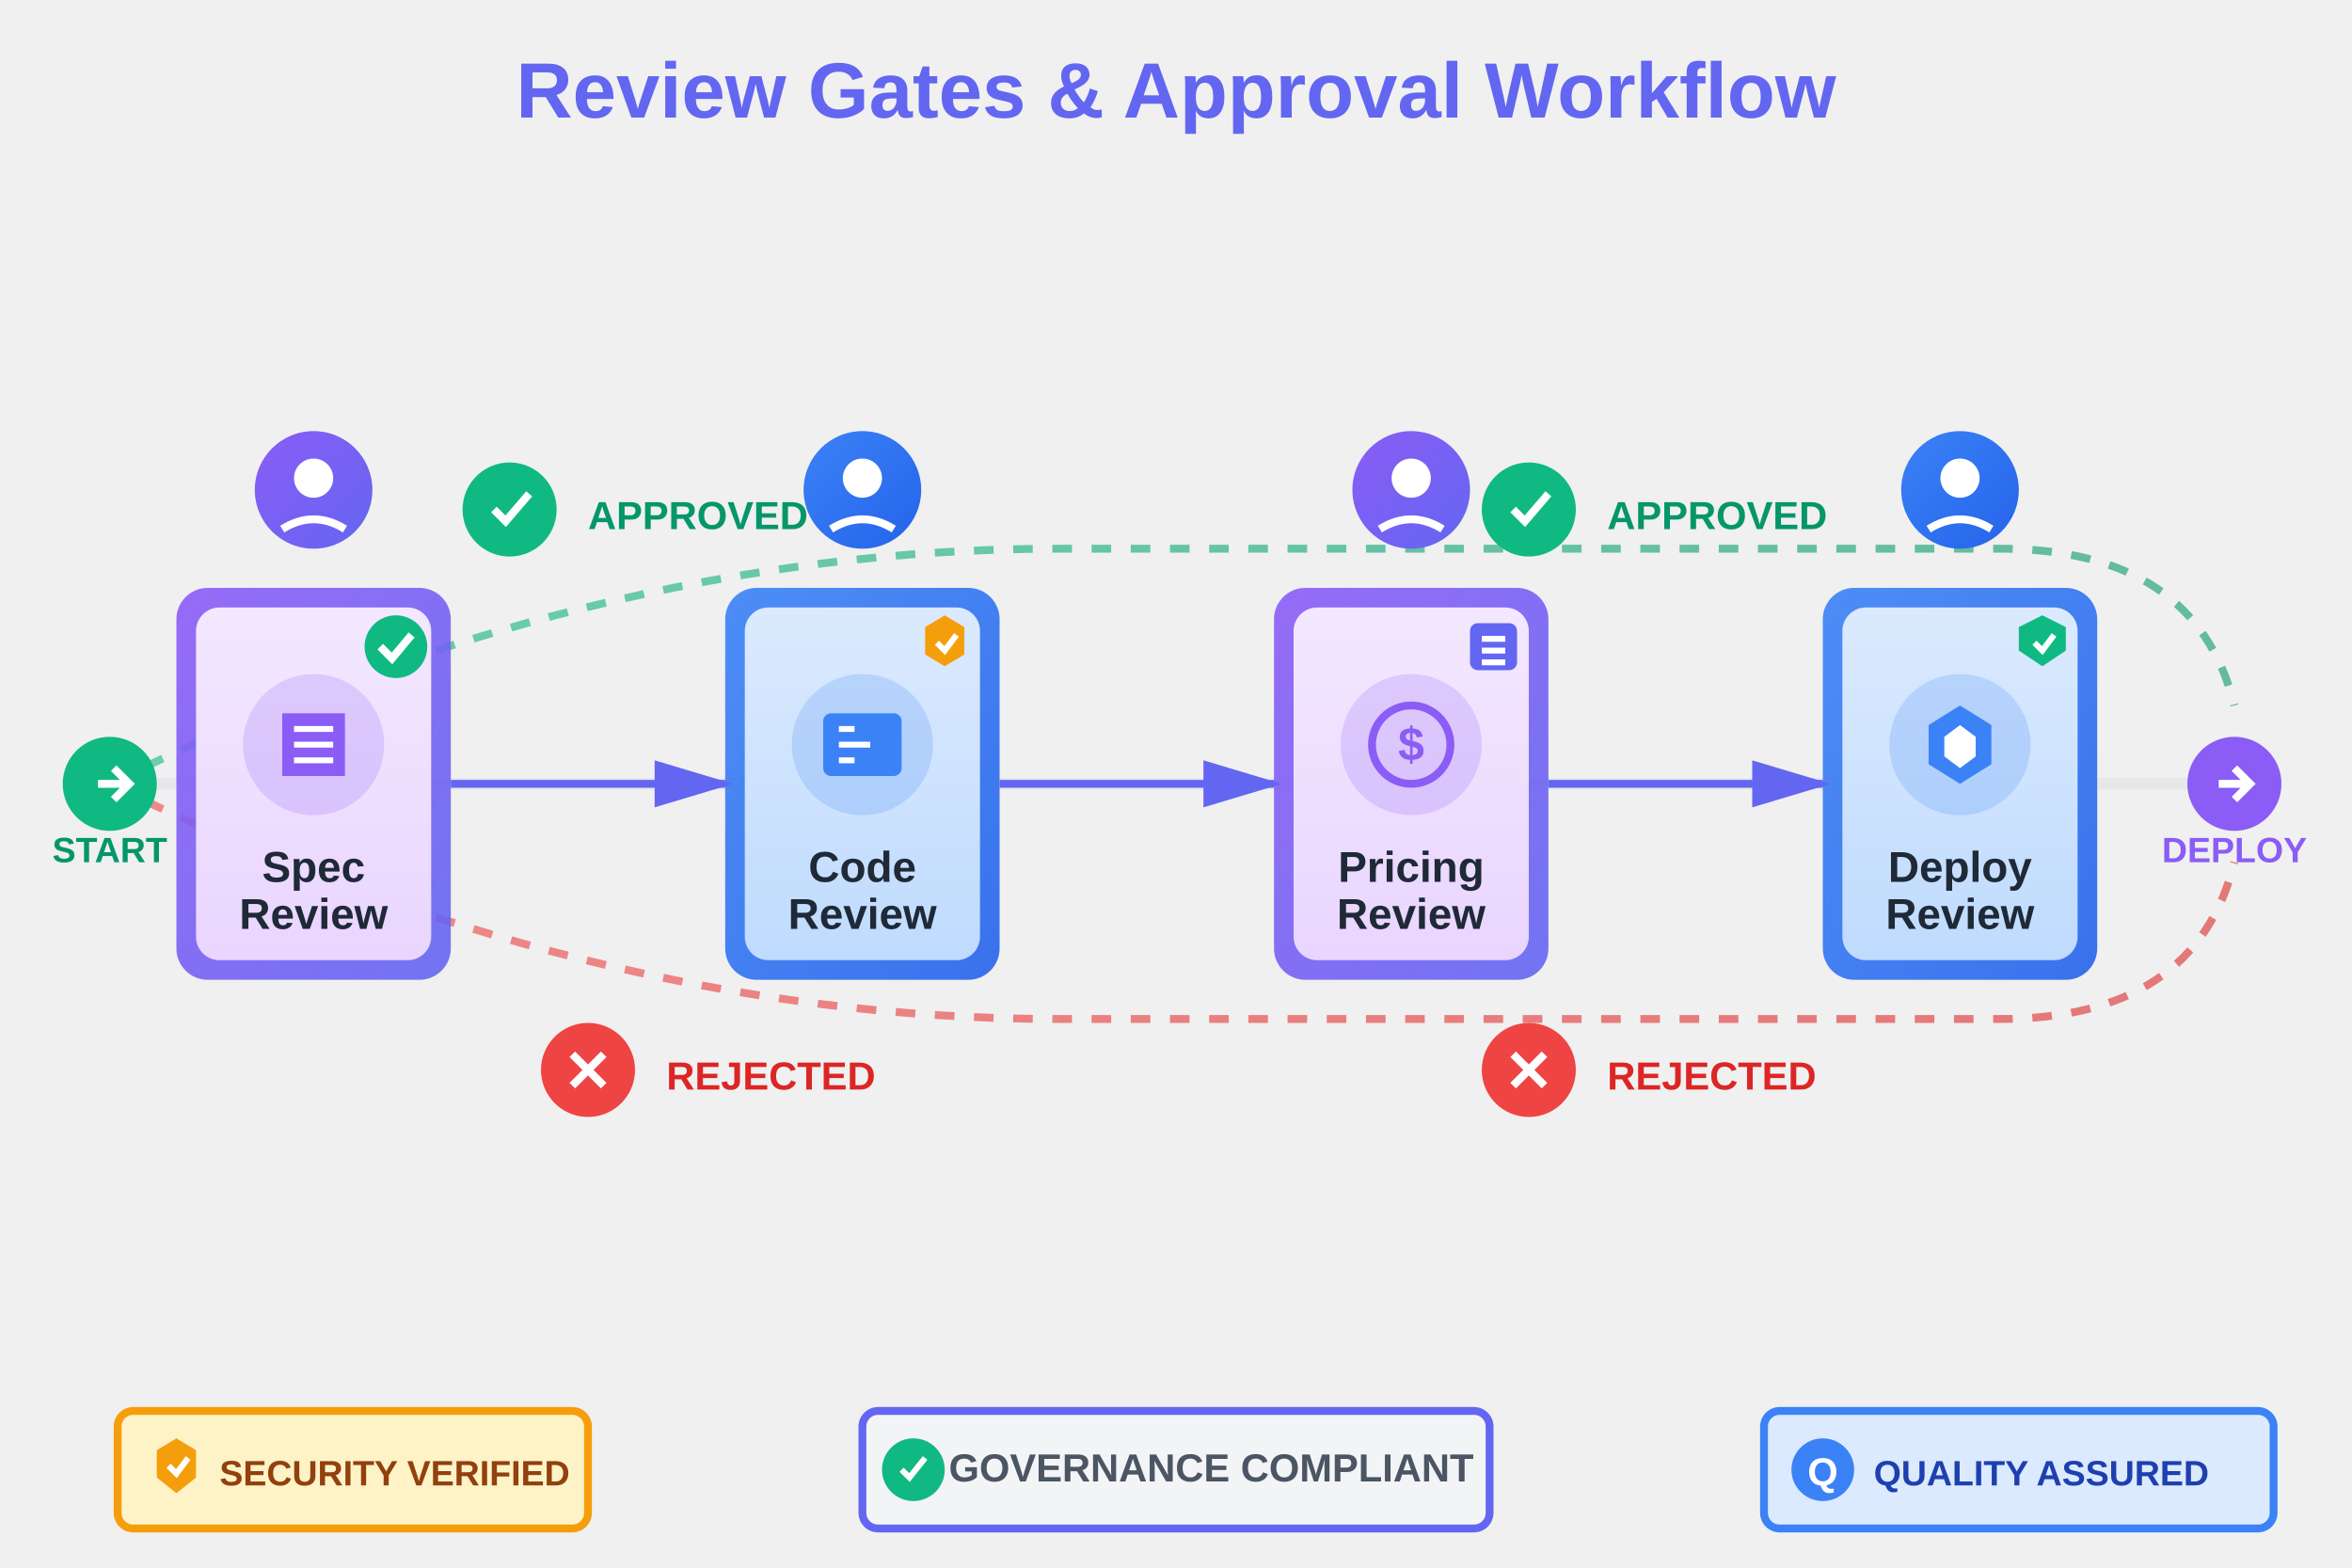
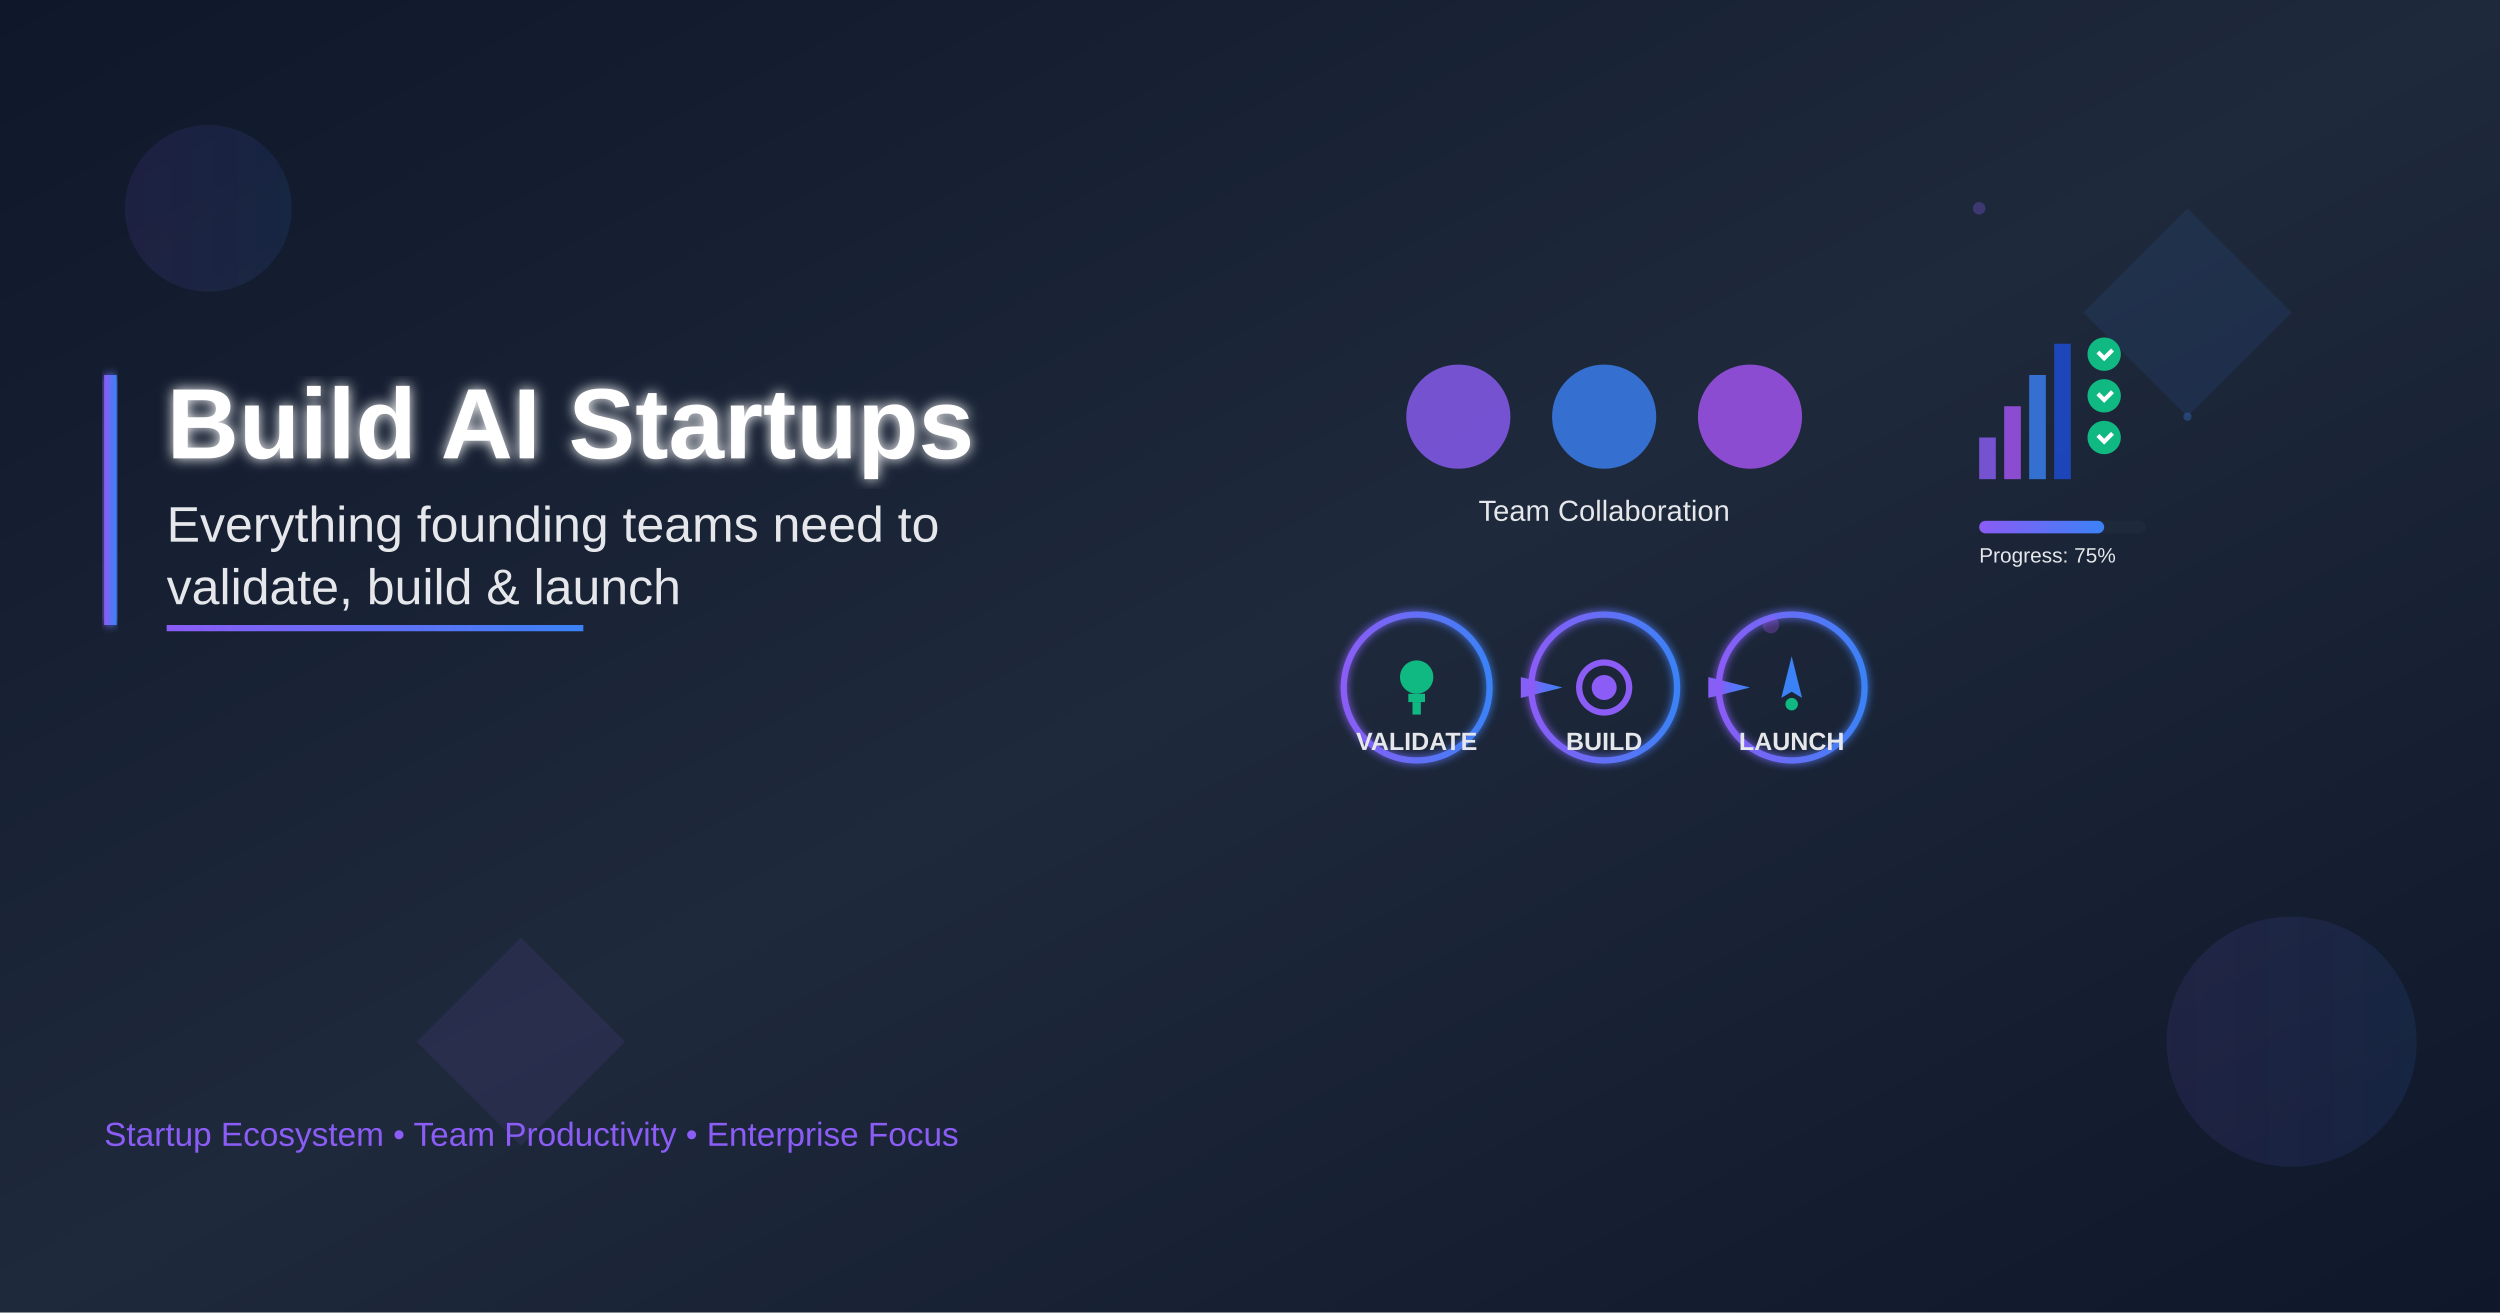
- <svg xmlns="http://www.w3.org/2000/svg" viewBox="0 0 600 400" width="600" height="400">
+ <svg xmlns="http://www.w3.org/2000/svg" width="1200" height="630" viewBox="0 0 1200 630">
  <defs>
-     <linearGradient id="purpleGrad" x1="0%" y1="0%" x2="100%" y2="100%">
+     <linearGradient id="bgGradient" x1="0%" y1="0%" x2="100%" y2="100%">
+       <stop offset="0%" style="stop-color:#0F172A;stop-opacity:1" />
+       <stop offset="50%" style="stop-color:#1E293B;stop-opacity:1" />
+       <stop offset="100%" style="stop-color:#0F172A;stop-opacity:1" />
+     </linearGradient>
+     <linearGradient id="purpleBlue" x1="0%" y1="0%" x2="100%" y2="0%">
      <stop offset="0%" style="stop-color:#8B5CF6;stop-opacity:1" />
-       <stop offset="100%" style="stop-color:#6366F1;stop-opacity:1" />
+       <stop offset="100%" style="stop-color:#3B82F6;stop-opacity:1" />
    </linearGradient>
-     <linearGradient id="blueGrad" x1="0%" y1="0%" x2="100%" y2="100%">
-       <stop offset="0%" style="stop-color:#3B82F6;stop-opacity:1" />
-       <stop offset="100%" style="stop-color:#2563EB;stop-opacity:1" />
-     </linearGradient>
-     <linearGradient id="approveGrad" x1="0%" y1="0%" x2="100%" y2="0%">
-       <stop offset="0%" style="stop-color:#10B981;stop-opacity:1" />
-       <stop offset="100%" style="stop-color:#059669;stop-opacity:1" />
-     </linearGradient>
-     <linearGradient id="rejectGrad" x1="0%" y1="0%" x2="100%" y2="0%">
-       <stop offset="0%" style="stop-color:#EF4444;stop-opacity:1" />
-       <stop offset="100%" style="stop-color:#DC2626;stop-opacity:1" />
-     </linearGradient>
-     <linearGradient id="lightPurpleGrad" x1="0%" y1="0%" x2="0%" y2="100%">
-       <stop offset="0%" style="stop-color:#F3E8FF;stop-opacity:1" />
-       <stop offset="100%" style="stop-color:#E9D5FF;stop-opacity:1" />
-     </linearGradient>
-     <linearGradient id="lightBlueGrad" x1="0%" y1="0%" x2="0%" y2="100%">
-       <stop offset="0%" style="stop-color:#DBEAFE;stop-opacity:1" />
-       <stop offset="100%" style="stop-color:#BFDBFE;stop-opacity:1" />
-     </linearGradient>
-     <marker id="arrowhead" markerWidth="10" markerHeight="10" refX="9" refY="3" orient="auto">
-       <polygon points="0 0, 10 3, 0 6" fill="#6366F1" />
-     </marker>
+     <filter id="glow">
+       <feGaussianBlur stdDeviation="3" result="coloredBlur" />
+       <feMerge>
+         <feMergeNode in="coloredBlur" />
+         <feMergeNode in="SourceGraphic" />
+       </feMerge>
+     </filter>
+     <filter id="subtleGlow">
+       <feGaussianBlur stdDeviation="2" result="coloredBlur" />
+       <feMerge>
+         <feMergeNode in="coloredBlur" />
+         <feMergeNode in="SourceGraphic" />
+       </feMerge>
+     </filter>
  </defs>
-   <text x="300" y="30" font-family="Arial, sans-serif" font-size="20" font-weight="bold" fill="#6366F1" text-anchor="middle">Review Gates &amp; Approval Workflow</text>
-   <path d="M 28 200 L 570 200" stroke="#E5E7EB" stroke-width="3" fill="none" />
-   <path d="M 28 200 Q 150 140 270 140 Q 390 140 510 140 Q 560 140 570 180" stroke="url(#approveGrad)" stroke-width="2" fill="none" stroke-dasharray="5,5" opacity="0.6" />
-   <path d="M 28 200 Q 150 260 270 260 Q 390 260 510 260 Q 560 260 570 220" stroke="url(#rejectGrad)" stroke-width="2" fill="none" stroke-dasharray="5,5" opacity="0.6" />
-   <g transform="translate(80, 200)">
-     <rect x="-35" y="-50" width="70" height="100" rx="8" fill="url(#purpleGrad)" opacity="0.9" />
-     <rect x="-30" y="-45" width="60" height="90" rx="6" fill="url(#lightPurpleGrad)" />
-     <circle cx="0" cy="-10" r="18" fill="#8B5CF6" opacity="0.2" />
-     <path d="M -8 -18 L 8 -18 L 8 -2 L -8 -2 Z" fill="#8B5CF6" />
-     <line x1="-5" y1="-14" x2="5" y2="-14" stroke="white" stroke-width="1.5" />
-     <line x1="-5" y1="-10" x2="5" y2="-10" stroke="white" stroke-width="1.5" />
-     <line x1="-5" y1="-6" x2="5" y2="-6" stroke="white" stroke-width="1.5" />
-     <text x="0" y="25" font-family="Arial, sans-serif" font-size="11" font-weight="bold" fill="#1F2937" text-anchor="middle">Spec</text>
-     <text x="0" y="37" font-family="Arial, sans-serif" font-size="11" font-weight="bold" fill="#1F2937" text-anchor="middle">Review</text>
-     <circle cx="0" cy="-75" r="15" fill="url(#purpleGrad)" />
-     <circle cx="0" cy="-78" r="5" fill="white" />
-     <path d="M -8 -65 Q 0 -70 8 -65" stroke="white" stroke-width="2" fill="none" />
-     <circle cx="21" cy="-35" r="8" fill="#10B981" />
-     <path d="M 17 -35 L 20 -32 L 25 -38" stroke="white" stroke-width="2" fill="none" />
+   <rect width="1200" height="630" fill="url(#bgGradient)" />
+   <g opacity="0.1">
+     <circle cx="100" cy="100" r="40" fill="url(#purpleBlue)" />
+     <circle cx="1100" cy="500" r="60" fill="url(#purpleBlue)" />
+     <polygon points="200,500 250,450 300,500 250,550" fill="#8B5CF6" />
+     <polygon points="1000,150 1050,100 1100,150 1050,200" fill="#3B82F6" />
  </g>
-   <g transform="translate(220, 200)">
-     <rect x="-35" y="-50" width="70" height="100" rx="8" fill="url(#blueGrad)" opacity="0.9" />
-     <rect x="-30" y="-45" width="60" height="90" rx="6" fill="url(#lightBlueGrad)" />
-     <circle cx="0" cy="-10" r="18" fill="#3B82F6" opacity="0.2" />
-     <rect x="-10" y="-18" width="20" height="16" rx="2" fill="#3B82F6" />
-     <line x1="-6" y1="-14" x2="-2" y2="-14" stroke="white" stroke-width="1.5" />
-     <line x1="-6" y1="-10" x2="2" y2="-10" stroke="white" stroke-width="1.5" />
-     <line x1="-6" y1="-6" x2="-2" y2="-6" stroke="white" stroke-width="1.5" />
-     <text x="0" y="25" font-family="Arial, sans-serif" font-size="11" font-weight="bold" fill="#1F2937" text-anchor="middle">Code</text>
-     <text x="0" y="37" font-family="Arial, sans-serif" font-size="11" font-weight="bold" fill="#1F2937" text-anchor="middle">Review</text>
-     <circle cx="0" cy="-75" r="15" fill="url(#blueGrad)" />
-     <circle cx="0" cy="-78" r="5" fill="white" />
-     <path d="M -8 -65 Q 0 -70 8 -65" stroke="white" stroke-width="2" fill="none" />
-     <g transform="translate(21, -35)">
-       <path d="M 0 -8 L 5 -5 L 5 2 L 0 5 L -5 2 L -5 -5 Z" fill="#F59E0B" />
-       <path d="M -2 -1 L 0 1 L 3 -3" stroke="white" stroke-width="1.5" fill="none" />
+   <g>
+     <g>
+       <rect x="50" y="180" width="6" height="120" fill="url(#purpleBlue)" filter="url(#subtleGlow)" />
+       <text x="80" y="220" font-family="Arial, sans-serif" font-size="48" font-weight="bold" fill="white" filter="url(#glow)">
+         Build AI Startups
+       </text>
+       <text x="80" y="260" font-family="Arial, sans-serif" font-size="24" font-weight="500" fill="#E5E7EB">
+         Everything founding teams need to
+       </text>
+       <text x="80" y="290" font-family="Arial, sans-serif" font-size="24" font-weight="500" fill="#E5E7EB">
+         validate, build &amp; launch
+       </text>
+       <rect x="80" y="300" width="200" height="3" fill="url(#purpleBlue)" />
+     </g>
+     <g transform="translate(600, 0)">
+       <g transform="translate(50, 120)">
+         <circle cx="50" cy="80" r="25" fill="#8B5CF6" opacity="0.8" />
+         <circle cx="120" cy="80" r="25" fill="#3B82F6" opacity="0.8" />
+         <circle cx="190" cy="80" r="25" fill="#A855F7" opacity="0.8" />
+         <line x1="75" y1="80" x2="95" y2="80" stroke="url(#purpleBlue)" stroke-width="3" opacity="0.6" />
+         <line x1="145" y1="80" x2="165" y2="80" stroke="url(#purpleBlue)" stroke-width="3" opacity="0.6" />
+         <text x="120" y="130" font-family="Arial, sans-serif" font-size="14" font-weight="500" fill="#E5E7EB" text-anchor="middle">
+           Team Collaboration
+         </text>
+       </g>
+       <g transform="translate(0, 250)">
+         <g>
+           <circle cx="80" cy="80" r="35" fill="none" stroke="url(#purpleBlue)" stroke-width="3" filter="url(#subtleGlow)" />
+           <circle cx="80" cy="75" r="8" fill="#10B981" />
+           <rect x="76" y="83" width="8" height="4" fill="#10B981" />
+           <rect x="78" y="87" width="4" height="6" fill="#10B981" />
+           <text x="80" y="110" font-family="Arial, sans-serif" font-size="12" font-weight="600" fill="#E5E7EB" text-anchor="middle">
+             VALIDATE
+           </text>
+         </g>
+         <polygon points="130,75 150,80 130,85" fill="url(#purpleBlue)" />
+         <line x1="115" y1="80" x2="130" y2="80" stroke="url(#purpleBlue)" stroke-width="2" />
+         <g transform="translate(90, 0)">
+           <circle cx="80" cy="80" r="35" fill="none" stroke="url(#purpleBlue)" stroke-width="3" filter="url(#subtleGlow)" />
+           <circle cx="80" cy="80" r="12" fill="none" stroke="#8B5CF6" stroke-width="3" />
+           <circle cx="80" cy="80" r="6" fill="#8B5CF6" />
+           <text x="80" y="110" font-family="Arial, sans-serif" font-size="12" font-weight="600" fill="#E5E7EB" text-anchor="middle">
+             BUILD
+           </text>
+         </g>
+         <polygon points="220,75 240,80 220,85" fill="url(#purpleBlue)" />
+         <line x1="205" y1="80" x2="220" y2="80" stroke="url(#purpleBlue)" stroke-width="2" />
+         <g transform="translate(180, 0)">
+           <circle cx="80" cy="80" r="35" fill="none" stroke="url(#purpleBlue)" stroke-width="3" filter="url(#subtleGlow)" />
+           <polygon points="80,65 85,85 80,82 75,85" fill="#3B82F6" />
+           <circle cx="80" cy="88" r="3" fill="#10B981" />
+           <text x="80" y="110" font-family="Arial, sans-serif" font-size="12" font-weight="600" fill="#E5E7EB" text-anchor="middle">
+             LAUNCH
+           </text>
+         </g>
+       </g>
+       <g transform="translate(350, 150)">
+         <g>
+           <rect x="0" y="60" width="8" height="20" fill="#8B5CF6" opacity="0.8" />
+           <rect x="12" y="45" width="8" height="35" fill="#A855F7" opacity="0.8" />
+           <rect x="24" y="30" width="8" height="50" fill="#3B82F6" opacity="0.8" />
+           <rect x="36" y="15" width="8" height="65" fill="#1D4ED8" opacity="0.8" />
+           <g transform="translate(60, 20)">
+             <circle cx="0" cy="0" r="8" fill="#10B981" />
+             <polyline points="-3,-1 0,2 4,-2" stroke="white" stroke-width="2" fill="none" />
+           </g>
+           <g transform="translate(60, 40)">
+             <circle cx="0" cy="0" r="8" fill="#10B981" />
+             <polyline points="-3,-1 0,2 4,-2" stroke="white" stroke-width="2" fill="none" />
+           </g>
+           <g transform="translate(60, 60)">
+             <circle cx="0" cy="0" r="8" fill="#10B981" />
+             <polyline points="-3,-1 0,2 4,-2" stroke="white" stroke-width="2" fill="none" />
+           </g>
+         </g>
+         <g transform="translate(0, 100)">
+           <rect x="0" y="0" width="80" height="6" rx="3" fill="#1E293B" />
+           <rect x="0" y="0" width="60" height="6" rx="3" fill="url(#purpleBlue)" />
+           <text x="0" y="20" font-family="Arial, sans-serif" font-size="10" fill="#E5E7EB">
+             Progress: 75%
+           </text>
+         </g>
+       </g>
+     </g>
+     <g transform="translate(50, 550)">
+       <text x="0" y="0" font-family="Arial, sans-serif" font-size="16" font-weight="500" fill="#8B5CF6">
+         Startup Ecosystem • Team Productivity • Enterprise Focus
+       </text>
+     </g>
+     <g opacity="0.3">
+       <circle cx="950" cy="100" r="3" fill="#8B5CF6">
+         <animate attributeName="opacity" values="0.3;0.8;0.3" dur="3s" repeatCount="indefinite" />
+       </circle>
+       <circle cx="1050" cy="200" r="2" fill="#3B82F6">
+         <animate attributeName="opacity" values="0.3;0.8;0.3" dur="4s" repeatCount="indefinite" />
+       </circle>
+       <circle cx="850" cy="300" r="4" fill="#A855F7">
+         <animate attributeName="opacity" values="0.3;0.8;0.3" dur="2.5s" repeatCount="indefinite" />
+       </circle>
    </g>
  </g>
-   <g transform="translate(360, 200)">
-     <rect x="-35" y="-50" width="70" height="100" rx="8" fill="url(#purpleGrad)" opacity="0.9" />
-     <rect x="-30" y="-45" width="60" height="90" rx="6" fill="url(#lightPurpleGrad)" />
-     <circle cx="0" cy="-10" r="18" fill="#8B5CF6" opacity="0.2" />
-     <circle cx="0" cy="-10" r="10" stroke="#8B5CF6" stroke-width="2" fill="none" />
-     <text x="0" y="-6" font-family="Arial, sans-serif" font-size="12" font-weight="bold" fill="#8B5CF6" text-anchor="middle">$</text>
-     <text x="0" y="25" font-family="Arial, sans-serif" font-size="11" font-weight="bold" fill="#1F2937" text-anchor="middle">Pricing</text>
-     <text x="0" y="37" font-family="Arial, sans-serif" font-size="11" font-weight="bold" fill="#1F2937" text-anchor="middle">Review</text>
-     <circle cx="0" cy="-75" r="15" fill="url(#purpleGrad)" />
-     <circle cx="0" cy="-78" r="5" fill="white" />
-     <path d="M -8 -65 Q 0 -70 8 -65" stroke="white" stroke-width="2" fill="none" />
-     <g transform="translate(21, -35)">
-       <rect x="-6" y="-6" width="12" height="12" rx="2" fill="#6366F1" />
-       <line x1="-3" y1="-2" x2="3" y2="-2" stroke="white" stroke-width="1.5" />
-       <line x1="-3" y1="1" x2="3" y2="1" stroke="white" stroke-width="1.5" />
-       <line x1="-3" y1="4" x2="3" y2="4" stroke="white" stroke-width="1.5" />
-     </g>
-   </g>
-   <g transform="translate(500, 200)">
-     <rect x="-35" y="-50" width="70" height="100" rx="8" fill="url(#blueGrad)" opacity="0.9" />
-     <rect x="-30" y="-45" width="60" height="90" rx="6" fill="url(#lightBlueGrad)" />
-     <circle cx="0" cy="-10" r="18" fill="#3B82F6" opacity="0.2" />
-     <path d="M -8 -15 L 0 -20 L 8 -15 L 8 -5 L 0 0 L -8 -5 Z" fill="#3B82F6" />
-     <path d="M -4 -12 L 0 -15 L 4 -12 L 4 -7 L 0 -4 L -4 -7 Z" fill="white" />
-     <text x="0" y="25" font-family="Arial, sans-serif" font-size="11" font-weight="bold" fill="#1F2937" text-anchor="middle">Deploy</text>
-     <text x="0" y="37" font-family="Arial, sans-serif" font-size="11" font-weight="bold" fill="#1F2937" text-anchor="middle">Review</text>
-     <circle cx="0" cy="-75" r="15" fill="url(#blueGrad)" />
-     <circle cx="0" cy="-78" r="5" fill="white" />
-     <path d="M -8 -65 Q 0 -70 8 -65" stroke="white" stroke-width="2" fill="none" />
-     <g transform="translate(21, -35)">
-       <path d="M 0 -8 L 6 -5 L 6 1 L 0 5 L -6 1 L -6 -5 Z" fill="#10B981" />
-       <path d="M -2 -1 L 0 1 L 3 -3" stroke="white" stroke-width="1.5" fill="none" />
-     </g>
-   </g>
-   <g transform="translate(130, 130)">
-     <circle cx="0" cy="0" r="12" fill="#10B981" />
-     <path d="M -4 0 L -1 3 L 5 -4" stroke="white" stroke-width="2" fill="none" />
-   </g>
-   <text x="150" y="135" font-family="Arial, sans-serif" font-size="10" fill="#059669" font-weight="600">APPROVED</text>
-   <g transform="translate(390, 130)">
-     <circle cx="0" cy="0" r="12" fill="#10B981" />
-     <path d="M -4 0 L -1 3 L 5 -4" stroke="white" stroke-width="2" fill="none" />
-   </g>
-   <text x="410" y="135" font-family="Arial, sans-serif" font-size="10" fill="#059669" font-weight="600">APPROVED</text>
-   <g transform="translate(150, 273)">
-     <circle cx="0" cy="0" r="12" fill="#EF4444" />
-     <path d="M -4 -4 L 4 4 M 4 -4 L -4 4" stroke="white" stroke-width="2" />
-   </g>
-   <text x="170" y="278" font-family="Arial, sans-serif" font-size="10" fill="#DC2626" font-weight="600">REJECTED</text>
-   <g transform="translate(390, 273)">
-     <circle cx="0" cy="0" r="12" fill="#EF4444" />
-     <path d="M -4 -4 L 4 4 M 4 -4 L -4 4" stroke="white" stroke-width="2" />
-   </g>
-   <text x="410" y="278" font-family="Arial, sans-serif" font-size="10" fill="#DC2626" font-weight="600">REJECTED</text>
-   <circle cx="28" cy="200" r="12" fill="#10B981" />
-   <path d="M 25 200 L 33 200 M 29 196 L 33 200 L 29 204" stroke="white" stroke-width="2" fill="none" />
-   <text x="28" y="220" font-family="Arial, sans-serif" font-size="9" fill="#059669" font-weight="600" text-anchor="middle">START</text>
-   <circle cx="570" cy="200" r="12" fill="#8B5CF6" />
-   <path d="M 566 200 L 574 200 M 570 196 L 574 200 L 570 204" stroke="white" stroke-width="2" fill="none" />
-   <text x="570" y="220" font-family="Arial, sans-serif" font-size="9" fill="#8B5CF6" font-weight="600" text-anchor="middle">DEPLOY</text>
-   <rect x="220" y="360" width="160" height="30" rx="4" fill="#F3F4F6" stroke="#6366F1" stroke-width="2" />
-   <text x="309" y="378" font-family="Arial, sans-serif" font-size="10" font-weight="600" fill="#4B5563" text-anchor="middle">GOVERNANCE COMPLIANT</text>
-   <circle cx="233" cy="375" r="8" fill="#10B981" />
-   <path d="M 230 375 L 232 377 L 236 372" stroke="white" stroke-width="1.5" fill="none" />
-   <g transform="translate(30, 360)">
-     <rect x="0" y="0" width="120" height="30" rx="4" fill="#FEF3C7" stroke="#F59E0B" stroke-width="2" />
-     <path d="M 15 7 L 20 10 L 20 17 L 15 21 L 10 17 L 10 10 Z" fill="#F59E0B" />
-     <path d="M 13 14 L 15 16 L 18 12" stroke="white" stroke-width="1.5" fill="none" />
-     <text x="26" y="19" font-family="Arial, sans-serif" font-size="9" font-weight="600" fill="#92400E">SECURITY VERIFIED</text>
-   </g>
-   <g transform="translate(450, 360)">
-     <rect x="0" y="0" width="130" height="30" rx="4" fill="#DBEAFE" stroke="#3B82F6" stroke-width="2" />
-     <circle cx="15" cy="15" r="8" fill="#3B82F6" />
-     <text x="15" y="19" font-family="Arial, sans-serif" font-size="10" font-weight="bold" fill="white" text-anchor="middle">Q</text>
-     <text x="28" y="19" font-family="Arial, sans-serif" font-size="9" font-weight="600" fill="#1E40AF">QUALITY ASSURED</text>
-   </g>
-   <path d="M 115 200 L 185 200" stroke="#6366F1" stroke-width="2" marker-end="url(#arrowhead)" />
-   <path d="M 255 200 L 325 200" stroke="#6366F1" stroke-width="2" marker-end="url(#arrowhead)" />
-   <path d="M 395 200 L 465 200" stroke="#6366F1" stroke-width="2" marker-end="url(#arrowhead)" />
</svg>
